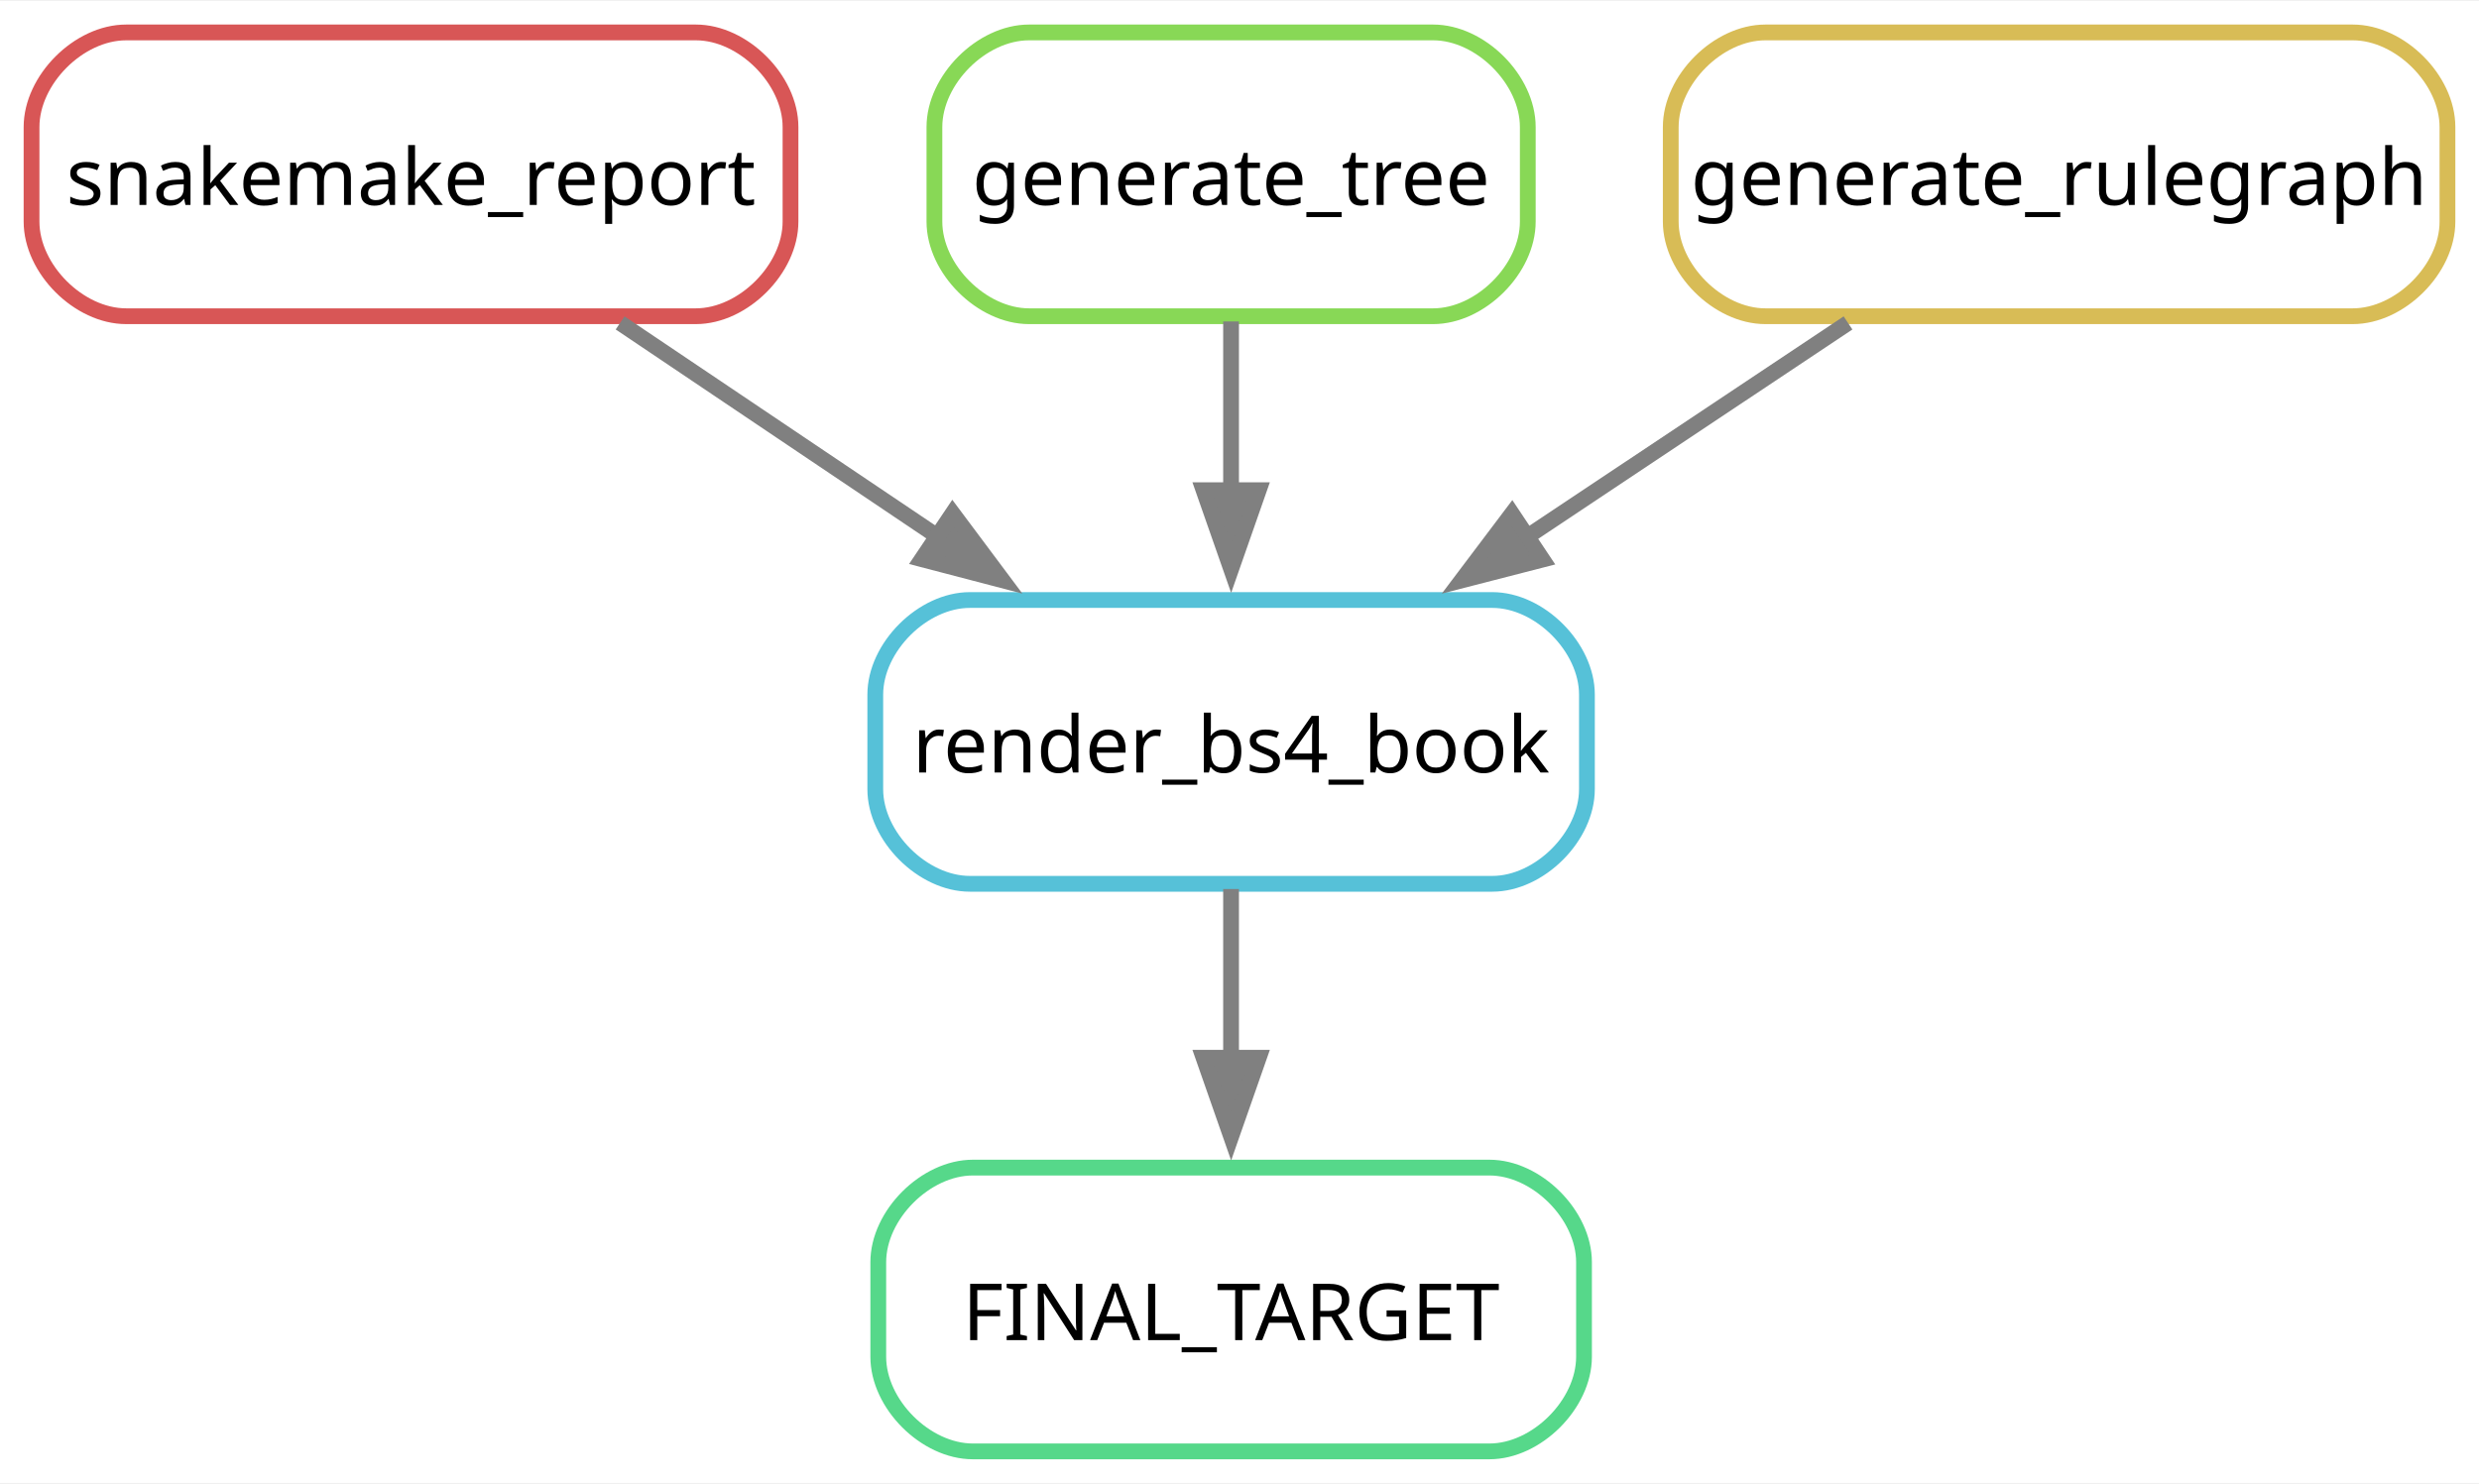
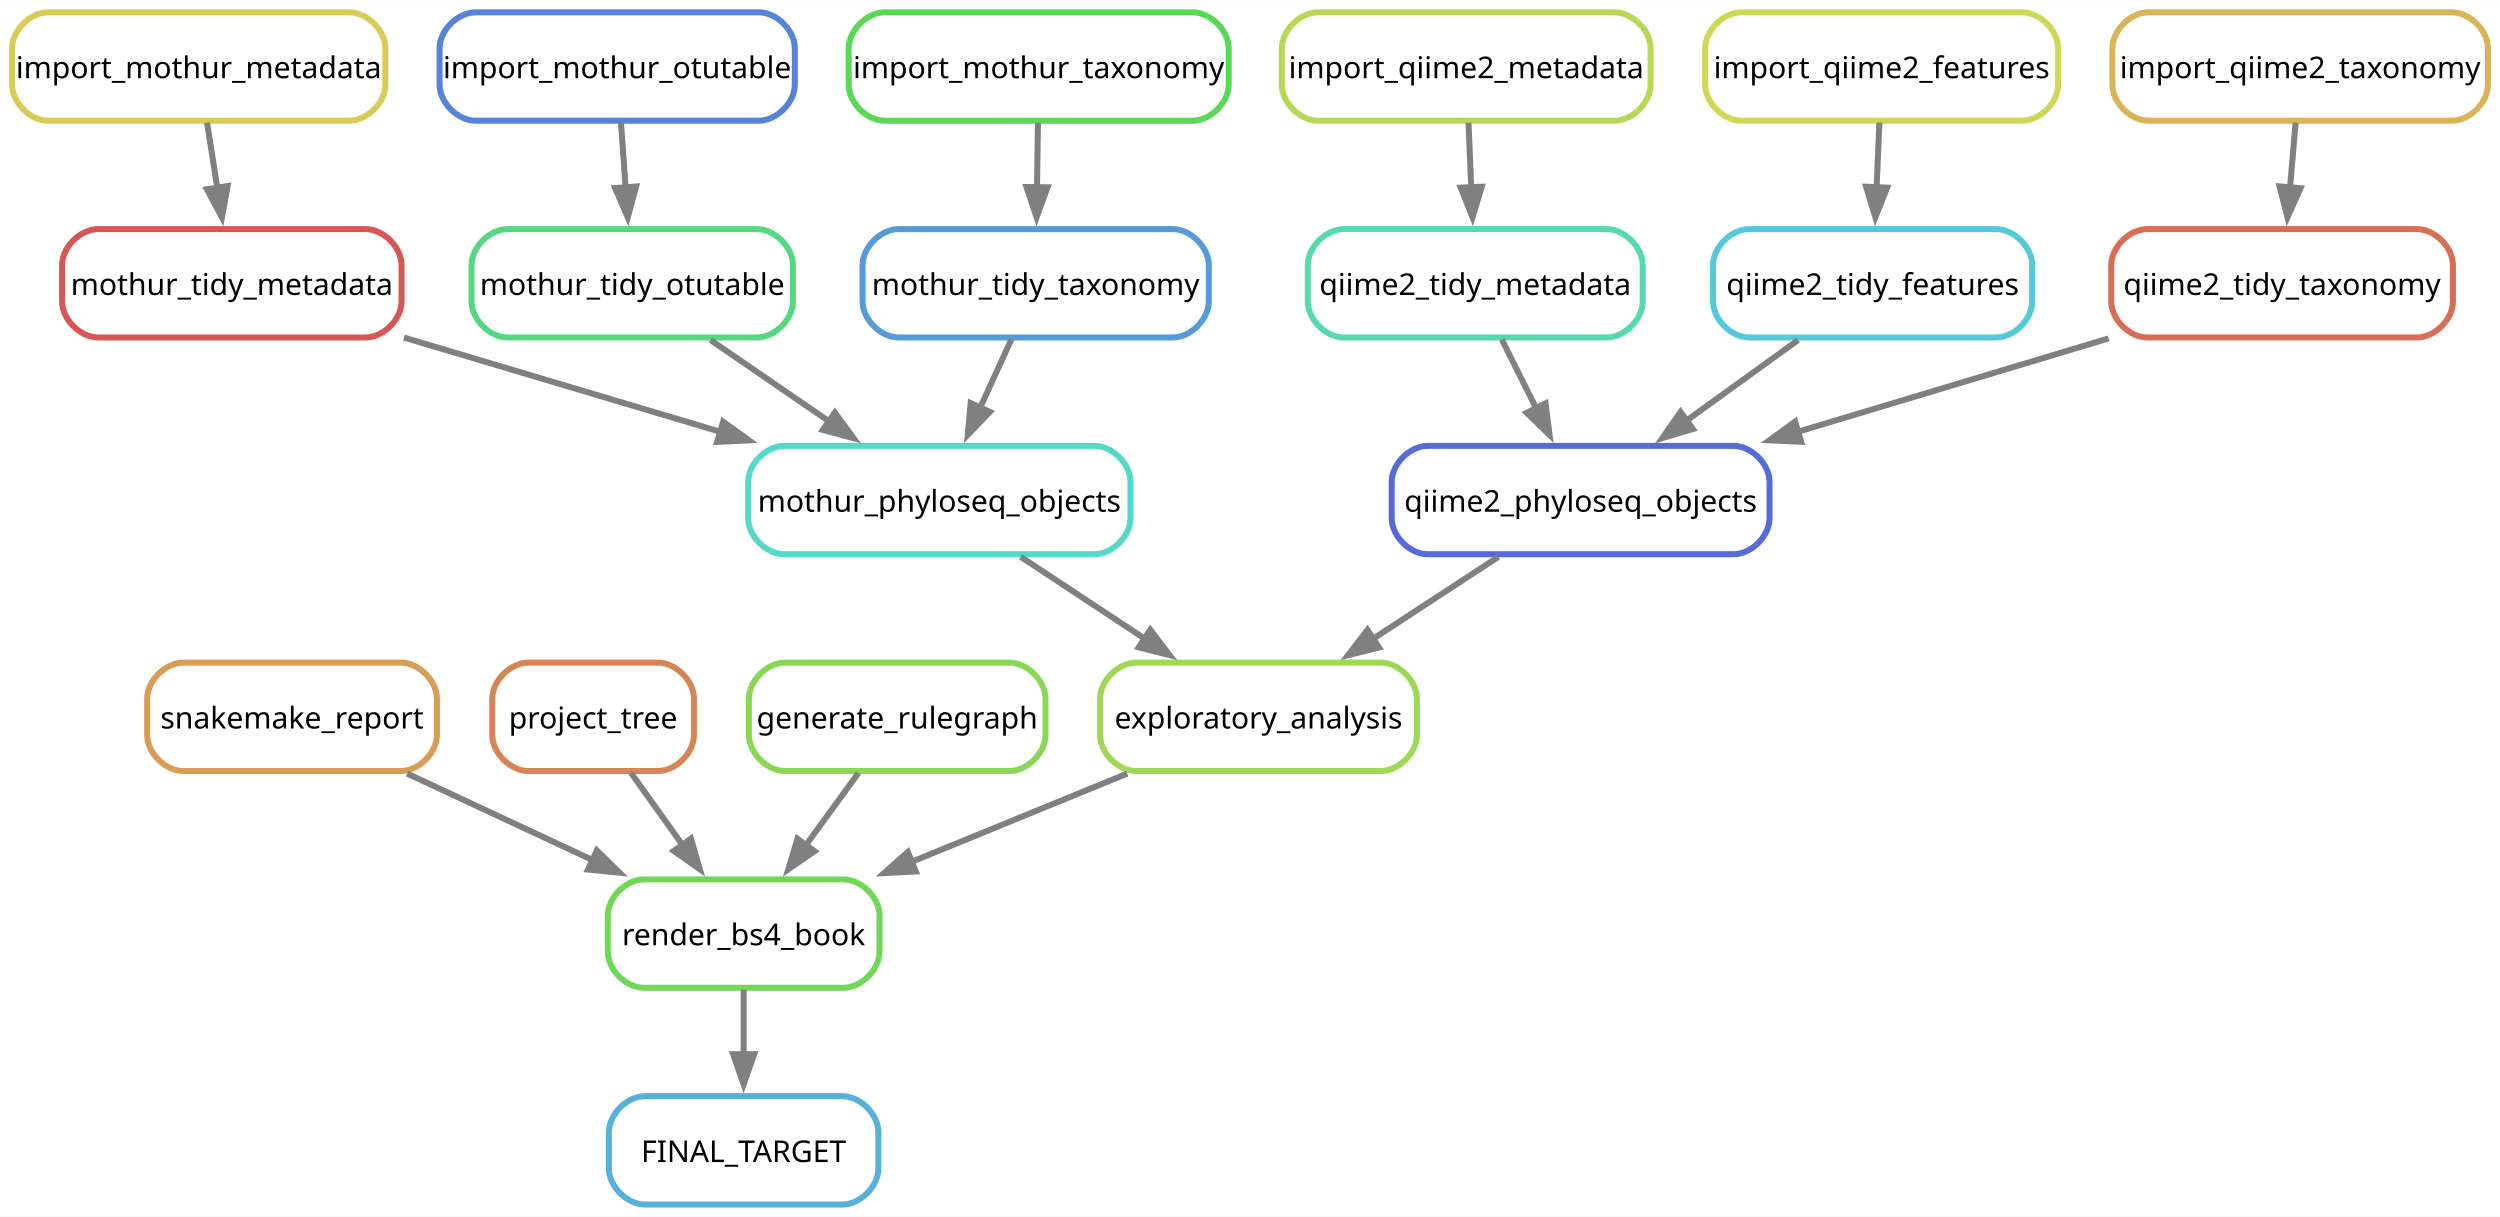
- <svg xmlns="http://www.w3.org/2000/svg" width="314pt" height="188pt" viewBox="0.00 0.00 314.38 188.00">
-   <g id="graph0" class="graph" transform="scale(1 1) rotate(0) translate(4 184)">
-     <polygon fill="white" stroke="none" points="-4,4 -4,-184 310.38,-184 310.38,4 -4,4" />
+ <svg xmlns="http://www.w3.org/2000/svg" width="830pt" height="404pt" viewBox="0.00 0.00 830.38 404.00">
+   <g id="graph0" class="graph" transform="scale(1 1) rotate(0) translate(4 400)">
+     <polygon fill="white" stroke="none" points="-4,4 -4,-400 826.38,-400 826.38,4 -4,4" />
    <g id="node1" class="node">
-       <path fill="none" stroke="#56d88a" stroke-width="2" d="M184.88,-36C184.88,-36 119.38,-36 119.38,-36 113.38,-36 107.38,-30 107.38,-24 107.38,-24 107.38,-12 107.38,-12 107.38,-6 113.38,0 119.38,0 119.38,0 184.88,0 184.88,0 190.88,0 196.88,-6 196.88,-12 196.88,-12 196.88,-24 196.88,-24 196.88,-30 190.88,-36 184.88,-36" />
-       <text text-anchor="middle" x="152.12" y="-14.12" font-family="sans" font-size="10.00">FINAL_TARGET</text>
+       <path fill="none" stroke="#56b1d8" stroke-width="2" d="M275.75,-36C275.75,-36 210.25,-36 210.25,-36 204.25,-36 198.25,-30 198.25,-24 198.25,-24 198.25,-12 198.25,-12 198.25,-6 204.25,0 210.25,0 210.25,0 275.75,0 275.75,0 281.75,0 287.75,-6 287.75,-12 287.75,-12 287.75,-24 287.75,-24 287.75,-30 281.75,-36 275.75,-36" />
+       <text text-anchor="middle" x="243" y="-14.12" font-family="sans" font-size="10.00">FINAL_TARGET</text>
    </g>
    <g id="node2" class="node">
-       <path fill="none" stroke="#56c1d8" stroke-width="2" d="M185.25,-108C185.25,-108 119,-108 119,-108 113,-108 107,-102 107,-96 107,-96 107,-84 107,-84 107,-78 113,-72 119,-72 119,-72 185.25,-72 185.25,-72 191.25,-72 197.25,-78 197.25,-84 197.25,-84 197.25,-96 197.25,-96 197.25,-102 191.25,-108 185.25,-108" />
-       <text text-anchor="middle" x="152.12" y="-86.12" font-family="sans" font-size="10.00">render_bs4_book</text>
+       <path fill="none" stroke="#70d856" stroke-width="2" d="M276.12,-108C276.12,-108 209.88,-108 209.88,-108 203.88,-108 197.88,-102 197.88,-96 197.88,-96 197.88,-84 197.88,-84 197.88,-78 203.88,-72 209.88,-72 209.88,-72 276.12,-72 276.12,-72 282.12,-72 288.12,-78 288.12,-84 288.12,-84 288.12,-96 288.12,-96 288.12,-102 282.12,-108 276.12,-108" />
+       <text text-anchor="middle" x="243" y="-86.12" font-family="sans" font-size="10.00">render_bs4_book</text>
    </g>
    <g id="edge1" class="edge">
-       <path fill="none" stroke="grey" stroke-width="2" d="M152.12,-71.34C152.12,-64.75 152.12,-57.08 152.12,-49.67" />
-       <polygon fill="grey" stroke="grey" stroke-width="2" points="155.63,-49.93 152.13,-39.93 148.63,-49.93 155.63,-49.93" />
+       <path fill="none" stroke="grey" stroke-width="2" d="M243,-71.34C243,-64.75 243,-57.08 243,-49.67" />
+       <polygon fill="grey" stroke="grey" stroke-width="2" points="246.5,-49.93 243,-39.93 239.5,-49.93 246.5,-49.93" />
    </g>
    <g id="node3" class="node">
-       <path fill="none" stroke="#d85656" stroke-width="2" d="M84.25,-180C84.25,-180 12,-180 12,-180 6,-180 0,-174 0,-168 0,-168 0,-156 0,-156 0,-150 6,-144 12,-144 12,-144 84.25,-144 84.25,-144 90.25,-144 96.25,-150 96.25,-156 96.25,-156 96.25,-168 96.25,-168 96.25,-174 90.25,-180 84.25,-180" />
-       <text text-anchor="middle" x="48.12" y="-158.12" font-family="sans" font-size="10.00">snakemake_report</text>
+       <path fill="none" stroke="#d89c56" stroke-width="2" d="M129.12,-180C129.12,-180 56.88,-180 56.88,-180 50.88,-180 44.88,-174 44.88,-168 44.88,-168 44.88,-156 44.88,-156 44.88,-150 50.88,-144 56.88,-144 56.88,-144 129.12,-144 129.12,-144 135.12,-144 141.12,-150 141.12,-156 141.12,-156 141.12,-168 141.12,-168 141.12,-174 135.12,-180 129.12,-180" />
+       <text text-anchor="middle" x="93" y="-158.12" font-family="sans" font-size="10.00">snakemake_report</text>
+     </g>
+     <g id="edge4" class="edge">
+       <path fill="none" stroke="grey" stroke-width="2" d="M131.24,-143.15C149.94,-134.43 172.7,-123.81 192.79,-114.43" />
+       <polygon fill="grey" stroke="grey" stroke-width="2" points="194.25,-117.61 201.83,-110.21 191.28,-111.27 194.25,-117.61" />
+     </g>
+     <g id="node4" class="node">
+       <path fill="none" stroke="#d88556" stroke-width="2" d="M214.5,-180C214.5,-180 171.5,-180 171.5,-180 165.5,-180 159.5,-174 159.5,-168 159.5,-168 159.5,-156 159.5,-156 159.5,-150 165.5,-144 171.5,-144 171.5,-144 214.5,-144 214.5,-144 220.5,-144 226.5,-150 226.5,-156 226.5,-156 226.5,-168 226.5,-168 226.5,-174 220.5,-180 214.5,-180" />
+       <text text-anchor="middle" x="193" y="-158.12" font-family="sans" font-size="10.00">project_tree</text>
    </g>
    <g id="edge2" class="edge">
-       <path fill="none" stroke="grey" stroke-width="2" d="M74.64,-143.15C86.86,-134.93 101.58,-125.02 114.9,-116.06" />
-       <polygon fill="grey" stroke="grey" stroke-width="2" points="116.81,-118.99 123.15,-110.5 112.9,-113.18 116.81,-118.99" />
-     </g>
-     <g id="node4" class="node">
-       <path fill="none" stroke="#88d856" stroke-width="2" d="M177.75,-180C177.75,-180 126.5,-180 126.5,-180 120.5,-180 114.5,-174 114.5,-168 114.5,-168 114.5,-156 114.5,-156 114.5,-150 120.5,-144 126.5,-144 126.5,-144 177.75,-144 177.75,-144 183.75,-144 189.75,-150 189.75,-156 189.75,-156 189.75,-168 189.75,-168 189.75,-174 183.75,-180 177.75,-180" />
-       <text text-anchor="middle" x="152.12" y="-158.12" font-family="sans" font-size="10.00">generate_tree</text>
-     </g>
-     <g id="edge4" class="edge">
-       <path fill="none" stroke="grey" stroke-width="2" d="M152.12,-143.34C152.12,-136.75 152.12,-129.08 152.12,-121.67" />
-       <polygon fill="grey" stroke="grey" stroke-width="2" points="155.63,-121.93 152.13,-111.93 148.63,-121.93 155.63,-121.93" />
+       <path fill="none" stroke="grey" stroke-width="2" d="M205.62,-143.34C210.79,-136.1 216.91,-127.53 222.68,-119.45" />
+       <polygon fill="grey" stroke="grey" stroke-width="2" points="225.49,-121.54 228.45,-111.37 219.79,-117.47 225.49,-121.54" />
    </g>
    <g id="node5" class="node">
-       <path fill="none" stroke="#d8bc56" stroke-width="2" d="M294.38,-180C294.38,-180 219.88,-180 219.88,-180 213.88,-180 207.88,-174 207.88,-168 207.88,-168 207.88,-156 207.88,-156 207.88,-150 213.88,-144 219.88,-144 219.88,-144 294.38,-144 294.38,-144 300.38,-144 306.38,-150 306.38,-156 306.38,-156 306.38,-168 306.38,-168 306.38,-174 300.38,-180 294.38,-180" />
-       <text text-anchor="middle" x="257.12" y="-158.12" font-family="sans" font-size="10.00">generate_rulegraph</text>
+       <path fill="none" stroke="#88d856" stroke-width="2" d="M331.25,-180C331.25,-180 256.75,-180 256.75,-180 250.75,-180 244.75,-174 244.75,-168 244.75,-168 244.75,-156 244.75,-156 244.75,-150 250.75,-144 256.75,-144 256.75,-144 331.25,-144 331.25,-144 337.25,-144 343.25,-150 343.25,-156 343.25,-156 343.25,-168 343.25,-168 343.25,-174 337.25,-180 331.25,-180" />
+       <text text-anchor="middle" x="294" y="-158.12" font-family="sans" font-size="10.00">generate_rulegraph</text>
+     </g>
+     <g id="edge5" class="edge">
+       <path fill="none" stroke="grey" stroke-width="2" d="M281.13,-143.34C275.8,-136.01 269.47,-127.34 263.53,-119.18" />
+       <polygon fill="grey" stroke="grey" stroke-width="2" points="266.54,-117.37 257.83,-111.35 260.89,-121.49 266.54,-117.37" />
+     </g>
+     <g id="node6" class="node">
+       <path fill="none" stroke="#9fd856" stroke-width="2" d="M454.62,-180C454.62,-180 373.38,-180 373.38,-180 367.38,-180 361.38,-174 361.38,-168 361.38,-168 361.38,-156 361.38,-156 361.38,-150 367.38,-144 373.38,-144 373.38,-144 454.62,-144 454.62,-144 460.62,-144 466.62,-150 466.62,-156 466.62,-156 466.62,-168 466.62,-168 466.62,-174 460.62,-180 454.62,-180" />
+       <text text-anchor="middle" x="414" y="-158.12" font-family="sans" font-size="10.00">exploratory_analysis</text>
    </g>
    <g id="edge3" class="edge">
-       <path fill="none" stroke="grey" stroke-width="2" d="M230.36,-143.15C217.89,-134.84 202.86,-124.82 189.31,-115.79" />
-       <polygon fill="grey" stroke="grey" stroke-width="2" points="191.62,-113.13 181.36,-110.49 187.74,-118.95 191.62,-113.13" />
+       <path fill="none" stroke="grey" stroke-width="2" d="M370.41,-143.15C348.58,-134.22 321.92,-123.31 298.63,-113.77" />
+       <polygon fill="grey" stroke="grey" stroke-width="2" points="300.19,-110.63 289.61,-110.08 297.54,-117.11 300.19,-110.63" />
+     </g>
+     <g id="node7" class="node">
+       <path fill="none" stroke="#56d8c9" stroke-width="2" d="M359.5,-252C359.5,-252 256.5,-252 256.5,-252 250.5,-252 244.5,-246 244.5,-240 244.5,-240 244.5,-228 244.5,-228 244.5,-222 250.5,-216 256.5,-216 256.5,-216 359.5,-216 359.5,-216 365.5,-216 371.5,-222 371.5,-228 371.5,-228 371.5,-240 371.5,-240 371.5,-246 365.5,-252 359.5,-252" />
+       <text text-anchor="middle" x="308" y="-230.12" font-family="sans" font-size="10.00">mothur_phyloseq_objects</text>
+     </g>
+     <g id="edge6" class="edge">
+       <path fill="none" stroke="grey" stroke-width="2" d="M335.02,-215.15C347.61,-206.84 362.79,-196.82 376.46,-187.79" />
+       <polygon fill="grey" stroke="grey" stroke-width="2" points="378.08,-190.91 384.5,-182.48 374.23,-185.07 378.08,-190.91" />
+     </g>
+     <g id="node8" class="node">
+       <path fill="none" stroke="#d85656" stroke-width="2" d="M117.38,-324C117.38,-324 28.62,-324 28.62,-324 22.62,-324 16.62,-318 16.62,-312 16.62,-312 16.62,-300 16.62,-300 16.62,-294 22.62,-288 28.62,-288 28.62,-288 117.38,-288 117.38,-288 123.38,-288 129.38,-294 129.38,-300 129.38,-300 129.38,-312 129.38,-312 129.38,-318 123.38,-324 117.38,-324" />
+       <text text-anchor="middle" x="73" y="-302.12" font-family="sans" font-size="10.00">mothur_tidy_metadata</text>
+     </g>
+     <g id="edge9" class="edge">
+       <path fill="none" stroke="grey" stroke-width="2" d="M130.19,-287.97C161.89,-278.52 201.63,-266.69 235.49,-256.6" />
+       <polygon fill="grey" stroke="grey" stroke-width="2" points="236.19,-260.04 244.78,-253.83 234.19,-253.33 236.19,-260.04" />
+     </g>
+     <g id="node9" class="node">
+       <path fill="none" stroke="#d8cb56" stroke-width="2" d="M112,-396C112,-396 12,-396 12,-396 6,-396 0,-390 0,-384 0,-384 0,-372 0,-372 0,-366 6,-360 12,-360 12,-360 112,-360 112,-360 118,-360 124,-366 124,-372 124,-372 124,-384 124,-384 124,-390 118,-396 112,-396" />
+       <text text-anchor="middle" x="62" y="-374.12" font-family="sans" font-size="10.00">import_mothur_metadata</text>
+     </g>
+     <g id="edge11" class="edge">
+       <path fill="none" stroke="grey" stroke-width="2" d="M64.78,-359.34C65.81,-352.75 67.02,-345.08 68.18,-337.67" />
+       <polygon fill="grey" stroke="grey" stroke-width="2" points="71.62,-338.31 69.72,-327.89 64.71,-337.23 71.62,-338.31" />
+     </g>
+     <g id="node10" class="node">
+       <path fill="none" stroke="#56d882" stroke-width="2" d="M247.38,-324C247.38,-324 164.62,-324 164.62,-324 158.62,-324 152.62,-318 152.62,-312 152.62,-312 152.62,-300 152.62,-300 152.62,-294 158.62,-288 164.62,-288 164.62,-288 247.38,-288 247.38,-288 253.38,-288 259.38,-294 259.38,-300 259.38,-300 259.38,-312 259.38,-312 259.38,-318 253.38,-324 247.38,-324" />
+       <text text-anchor="middle" x="206" y="-302.12" font-family="sans" font-size="10.00">mothur_tidy_otutable</text>
+     </g>
+     <g id="edge8" class="edge">
+       <path fill="none" stroke="grey" stroke-width="2" d="M232,-287.15C243.99,-278.93 258.43,-269.02 271.49,-260.06" />
+       <polygon fill="grey" stroke="grey" stroke-width="2" points="273.28,-263.07 279.55,-254.53 269.32,-257.3 273.28,-263.07" />
+     </g>
+     <g id="node11" class="node">
+       <path fill="none" stroke="#5682d8" stroke-width="2" d="M248,-396C248,-396 154,-396 154,-396 148,-396 142,-390 142,-384 142,-384 142,-372 142,-372 142,-366 148,-360 154,-360 154,-360 248,-360 248,-360 254,-360 260,-366 260,-372 260,-372 260,-384 260,-384 260,-390 254,-396 248,-396" />
+       <text text-anchor="middle" x="201" y="-374.12" font-family="sans" font-size="10.00">import_mothur_otutable</text>
+     </g>
+     <g id="edge12" class="edge">
+       <path fill="none" stroke="grey" stroke-width="2" d="M202.26,-359.34C202.73,-352.75 203.28,-345.08 203.81,-337.67" />
+       <polygon fill="grey" stroke="grey" stroke-width="2" points="207.28,-338.15 204.51,-327.92 200.3,-337.65 207.28,-338.15" />
+     </g>
+     <g id="node12" class="node">
+       <path fill="none" stroke="#569ad8" stroke-width="2" d="M385.5,-324C385.5,-324 294.5,-324 294.5,-324 288.5,-324 282.5,-318 282.5,-312 282.5,-312 282.5,-300 282.5,-300 282.5,-294 288.5,-288 294.5,-288 294.5,-288 385.5,-288 385.5,-288 391.5,-288 397.5,-294 397.5,-300 397.5,-300 397.5,-312 397.5,-312 397.5,-318 391.5,-324 385.5,-324" />
+       <text text-anchor="middle" x="340" y="-302.12" font-family="sans" font-size="10.00">mothur_tidy_taxonomy</text>
+     </g>
+     <g id="edge10" class="edge">
+       <path fill="none" stroke="grey" stroke-width="2" d="M331.93,-287.34C328.77,-280.43 325.06,-272.31 321.51,-264.56" />
+       <polygon fill="grey" stroke="grey" stroke-width="2" points="324.78,-263.29 317.44,-255.65 318.42,-266.2 324.78,-263.29" />
+     </g>
+     <g id="node13" class="node">
+       <path fill="none" stroke="#59d856" stroke-width="2" d="M392.12,-396C392.12,-396 289.88,-396 289.88,-396 283.88,-396 277.88,-390 277.88,-384 277.88,-384 277.88,-372 277.88,-372 277.88,-366 283.88,-360 289.88,-360 289.88,-360 392.12,-360 392.12,-360 398.12,-360 404.12,-366 404.12,-372 404.12,-372 404.12,-384 404.12,-384 404.12,-390 398.12,-396 392.12,-396" />
+       <text text-anchor="middle" x="341" y="-374.12" font-family="sans" font-size="10.00">import_mothur_taxonomy</text>
+     </g>
+     <g id="edge13" class="edge">
+       <path fill="none" stroke="grey" stroke-width="2" d="M340.75,-359.34C340.65,-352.75 340.54,-345.08 340.44,-337.67" />
+       <polygon fill="grey" stroke="grey" stroke-width="2" points="343.94,-337.88 340.3,-327.93 336.94,-337.98 343.94,-337.88" />
+     </g>
+     <g id="node14" class="node">
+       <path fill="none" stroke="#566bd8" stroke-width="2" d="M571.75,-252C571.75,-252 470.25,-252 470.25,-252 464.25,-252 458.25,-246 458.25,-240 458.25,-240 458.25,-228 458.25,-228 458.25,-222 464.25,-216 470.25,-216 470.25,-216 571.75,-216 571.75,-216 577.75,-216 583.75,-222 583.75,-228 583.75,-228 583.75,-240 583.75,-240 583.75,-246 577.75,-252 571.75,-252" />
+       <text text-anchor="middle" x="521" y="-230.12" font-family="sans" font-size="10.00">qiime2_phyloseq_objects</text>
+     </g>
+     <g id="edge7" class="edge">
+       <path fill="none" stroke="grey" stroke-width="2" d="M493.72,-215.15C481.02,-206.84 465.7,-196.82 451.89,-187.79" />
+       <polygon fill="grey" stroke="grey" stroke-width="2" points="454.05,-185.02 443.76,-182.47 450.21,-190.87 454.05,-185.02" />
+     </g>
+     <g id="node15" class="node">
+       <path fill="none" stroke="#56d8b1" stroke-width="2" d="M529.62,-324C529.62,-324 442.38,-324 442.38,-324 436.38,-324 430.38,-318 430.38,-312 430.38,-312 430.38,-300 430.38,-300 430.38,-294 436.38,-288 442.38,-288 442.38,-288 529.62,-288 529.62,-288 535.62,-288 541.62,-294 541.62,-300 541.62,-300 541.62,-312 541.62,-312 541.62,-318 535.62,-324 529.62,-324" />
+       <text text-anchor="middle" x="486" y="-302.12" font-family="sans" font-size="10.00">qiime2_tidy_metadata</text>
+     </g>
+     <g id="edge15" class="edge">
+       <path fill="none" stroke="grey" stroke-width="2" d="M494.83,-287.34C498.33,-280.34 502.44,-272.12 506.36,-264.28" />
+       <polygon fill="grey" stroke="grey" stroke-width="2" points="509.35,-266.12 510.7,-255.61 503.09,-262.99 509.35,-266.12" />
+     </g>
+     <g id="node16" class="node">
+       <path fill="none" stroke="#b6d856" stroke-width="2" d="M532.25,-396C532.25,-396 433.75,-396 433.75,-396 427.75,-396 421.75,-390 421.75,-384 421.75,-384 421.75,-372 421.75,-372 421.75,-366 427.75,-360 433.75,-360 433.75,-360 532.25,-360 532.25,-360 538.25,-360 544.25,-366 544.25,-372 544.25,-372 544.25,-384 544.25,-384 544.25,-390 538.25,-396 532.25,-396" />
+       <text text-anchor="middle" x="483" y="-374.12" font-family="sans" font-size="10.00">import_qiime2_metadata</text>
+     </g>
+     <g id="edge17" class="edge">
+       <path fill="none" stroke="grey" stroke-width="2" d="M483.76,-359.34C484.04,-352.75 484.37,-345.08 484.69,-337.67" />
+       <polygon fill="grey" stroke="grey" stroke-width="2" points="488.17,-338.07 485.1,-327.93 481.18,-337.77 488.17,-338.07" />
+     </g>
+     <g id="node17" class="node">
+       <path fill="none" stroke="#56c9d8" stroke-width="2" d="M659,-324C659,-324 577,-324 577,-324 571,-324 565,-318 565,-312 565,-312 565,-300 565,-300 565,-294 571,-288 577,-288 577,-288 659,-288 659,-288 665,-288 671,-294 671,-300 671,-300 671,-312 671,-312 671,-318 665,-324 659,-324" />
+       <text text-anchor="middle" x="618" y="-302.12" font-family="sans" font-size="10.00">qiime2_tidy_features</text>
+     </g>
+     <g id="edge16" class="edge">
+       <path fill="none" stroke="grey" stroke-width="2" d="M593.27,-287.15C581.98,-279.01 568.41,-269.22 556.1,-260.33" />
+       <polygon fill="grey" stroke="grey" stroke-width="2" points="558.29,-257.6 548.14,-254.58 554.2,-263.27 558.29,-257.6" />
+     </g>
+     <g id="node18" class="node">
+       <path fill="none" stroke="#ced856" stroke-width="2" d="M667.62,-396C667.62,-396 574.38,-396 574.38,-396 568.38,-396 562.38,-390 562.38,-384 562.38,-384 562.38,-372 562.38,-372 562.38,-366 568.38,-360 574.38,-360 574.38,-360 667.62,-360 667.62,-360 673.62,-360 679.62,-366 679.62,-372 679.62,-372 679.62,-384 679.62,-384 679.62,-390 673.62,-396 667.62,-396" />
+       <text text-anchor="middle" x="621" y="-374.12" font-family="sans" font-size="10.00">import_qiime2_features</text>
+     </g>
+     <g id="edge18" class="edge">
+       <path fill="none" stroke="grey" stroke-width="2" d="M620.24,-359.34C619.96,-352.75 619.63,-345.08 619.31,-337.67" />
+       <polygon fill="grey" stroke="grey" stroke-width="2" points="622.82,-337.77 618.9,-327.93 615.83,-338.07 622.82,-337.77" />
+     </g>
+     <g id="node19" class="node">
+       <path fill="none" stroke="#d86e56" stroke-width="2" d="M798.75,-324C798.75,-324 709.25,-324 709.25,-324 703.25,-324 697.25,-318 697.25,-312 697.25,-312 697.25,-300 697.25,-300 697.25,-294 703.25,-288 709.25,-288 709.25,-288 798.75,-288 798.75,-288 804.75,-288 810.75,-294 810.75,-300 810.75,-300 810.75,-312 810.75,-312 810.75,-318 804.75,-324 798.75,-324" />
+       <text text-anchor="middle" x="754" y="-302.12" font-family="sans" font-size="10.00">qiime2_tidy_taxonomy</text>
+     </g>
+     <g id="edge14" class="edge">
+       <path fill="none" stroke="grey" stroke-width="2" d="M696.4,-287.7C665.22,-278.33 626.38,-266.66 593.19,-256.69" />
+       <polygon fill="grey" stroke="grey" stroke-width="2" points="594.26,-253.35 583.67,-253.83 592.24,-260.06 594.26,-253.35" />
+     </g>
+     <g id="node20" class="node">
+       <path fill="none" stroke="#d8b456" stroke-width="2" d="M810.38,-396C810.38,-396 709.62,-396 709.62,-396 703.62,-396 697.62,-390 697.62,-384 697.62,-384 697.62,-372 697.62,-372 697.62,-366 703.62,-360 709.62,-360 709.62,-360 810.38,-360 810.38,-360 816.38,-360 822.38,-366 822.38,-372 822.38,-372 822.38,-384 822.38,-384 822.38,-390 816.38,-396 810.38,-396" />
+       <text text-anchor="middle" x="760" y="-374.12" font-family="sans" font-size="10.00">import_qiime2_taxonomy</text>
+     </g>
+     <g id="edge19" class="edge">
+       <path fill="none" stroke="grey" stroke-width="2" d="M758.49,-359.34C757.92,-352.75 757.26,-345.08 756.63,-337.67" />
+       <polygon fill="grey" stroke="grey" stroke-width="2" points="760.13,-337.58 755.79,-327.92 753.16,-338.18 760.13,-337.58" />
    </g>
  </g>
</svg>
